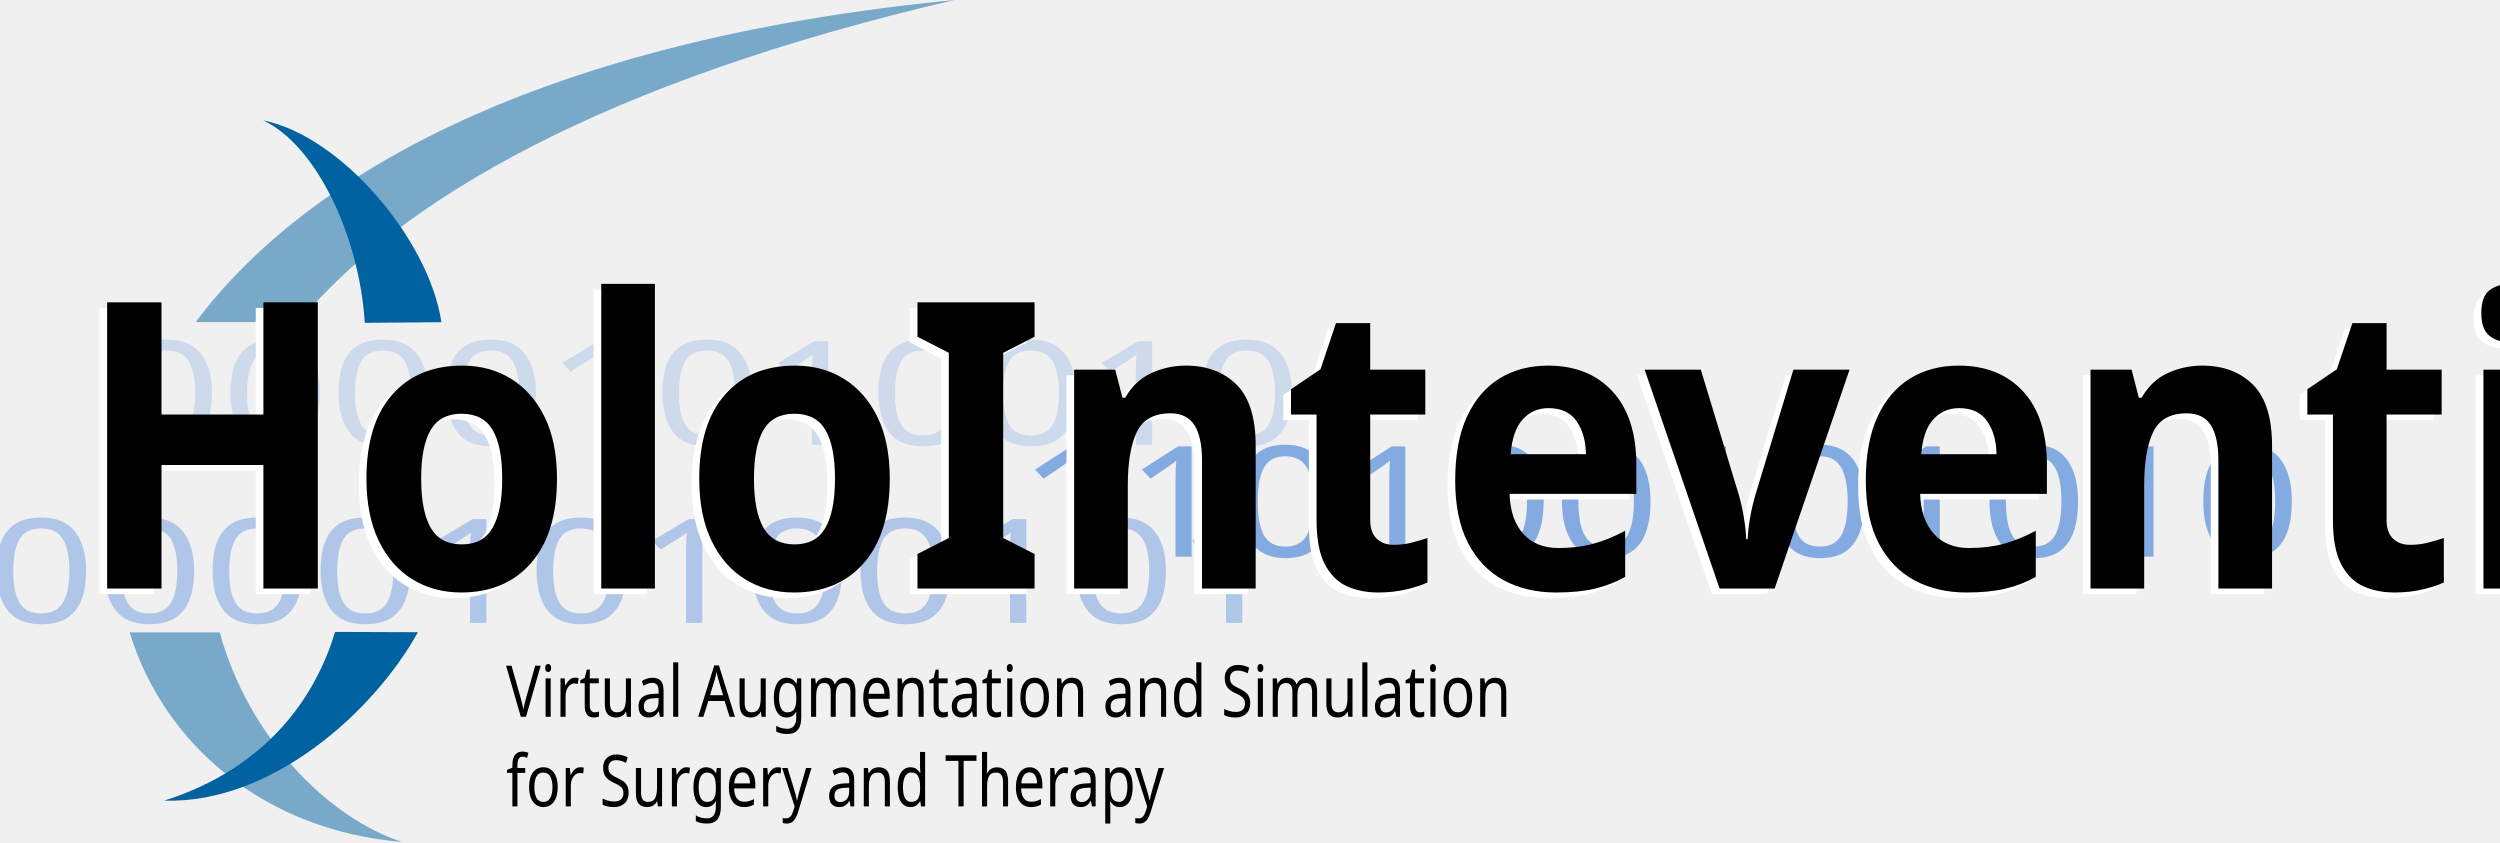
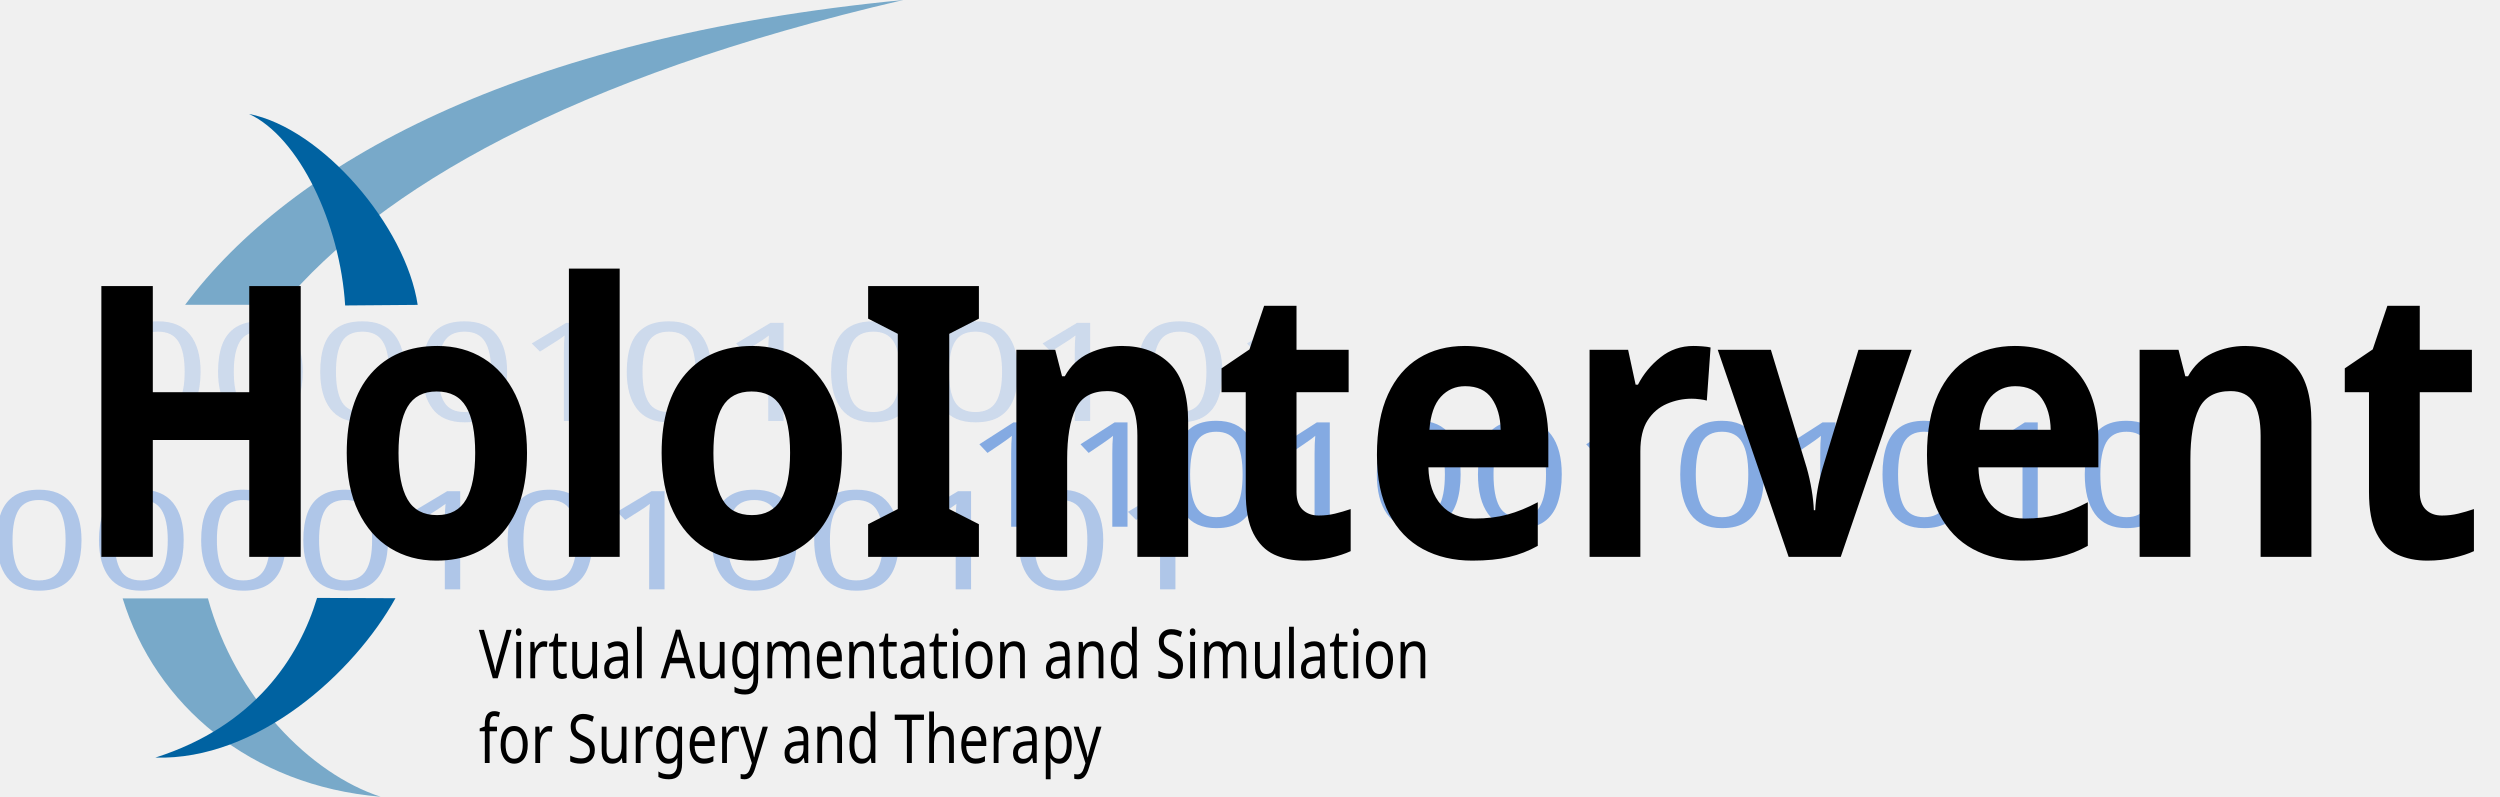
- <svg xmlns="http://www.w3.org/2000/svg" width="3293.428" height="1109.252" viewBox="0 0 929.479 313.056" id="svg3448" version="1.1">
+ <svg xmlns="http://www.w3.org/2000/svg" width="3480.621" height="1109.252" viewBox="0 0 982.309 313.056" id="svg3448" version="1.1">
  <defs id="defs3450">
    <filter style="color-interpolation-filters:sRGB" id="filter4295">
      <feColorMatrix values="1 0 0 0 0 0 1 0 0 0 0 0 1 0 0 -21.25 -71.54 -7.21 50 0 " result="colormatrix" id="feColorMatrix4297" />
      <feComposite in2="colormatrix" operator="arithmetic" k2="1" result="composite" id="feComposite4299" k1="0" k3="0" k4="0" />
    </filter>
    <filter style="color-interpolation-filters:sRGB" id="filter4301">
      <feColorMatrix values="1 0 0 0 0 0 1 0 0 0 0 0 1 0 0 -21.25 -71.54 -7.21 50 0 " result="colormatrix" id="feColorMatrix4303" />
      <feComposite in2="colormatrix" operator="arithmetic" k2="1" result="fbSourceGraphic" id="feComposite4305" k1="0" k3="0" k4="0" />
      <feColorMatrix result="fbSourceGraphicAlpha" in="fbSourceGraphic" values="0 0 0 -1 0 0 0 0 -1 0 0 0 0 -1 0 0 0 0 1 0" id="feColorMatrix4307" />
      <feColorMatrix id="feColorMatrix4309" values="1 0 0 0 0 0 1 0 0 0 0 0 1 0 0 -21.25 -71.54 -7.21 50 0 " result="colormatrix" in="fbSourceGraphic" />
      <feComposite id="feComposite4311" in2="colormatrix" operator="arithmetic" k2="1" result="composite" k1="0" k3="0" k4="0" />
    </filter>
    <filter style="color-interpolation-filters:sRGB" id="filter4346">
      <feColorMatrix values="1 0 0 0 0 0 1 0 0 0 0 0 1 0 0 -21.25 -71.54 -7.21 50 0 " result="colormatrix" id="feColorMatrix4348" />
      <feComposite in2="colormatrix" operator="arithmetic" k2="1" result="composite" id="feComposite4350" k1="0" k3="0" k4="0" />
    </filter>
  </defs>
  <g id="layer3" style="display:inline;opacity:0.54" transform="translate(98.52955,51.33084)">
    <text xml:space="preserve" style="font-style:normal;font-weight:normal;font-size:63.162px;line-height:125%;font-family:sans-serif;letter-spacing:0px;word-spacing:0px;opacity:1;fill:#286fd7;fill-opacity:1;stroke:none;stroke-width:1px;stroke-linecap:butt;stroke-linejoin:miter;stroke-opacity:1" x="254.655" y="171.178" id="text4323" transform="scale(1.099911,0.9091641)">
      <tspan id="tspan4325" x="254.655" y="171.178">110100101010</tspan>
    </text>
  </g>
  <g id="layer4" style="display:inline;opacity:0.59" transform="translate(98.52955,51.33084)">
    <text xml:space="preserve" style="font-style:normal;font-weight:normal;font-size:61.558px;line-height:125%;font-family:sans-serif;letter-spacing:0px;word-spacing:0px;display:inline;opacity:0.3;fill:#286fd7;fill-opacity:1;stroke:none;stroke-width:1px;stroke-linecap:butt;stroke-linejoin:miter;stroke-opacity:1" x="-49.495" y="130.07" id="text4332" transform="scale(1.140184,0.8770516)">
      <tspan id="tspan4334" x="-49.495" y="130.07">000010100101</tspan>
    </text>
  </g>
  <g id="layer5" style="display:inline;opacity:1" transform="translate(98.52955,51.33084)">
    <text xml:space="preserve" style="font-style:normal;font-weight:normal;font-size:61.558px;line-height:125%;font-family:sans-serif;letter-spacing:0px;word-spacing:0px;display:inline;opacity:1;fill:#286fd7;fill-opacity:0.328;stroke:none;stroke-width:1px;stroke-linecap:butt;stroke-linejoin:miter;stroke-opacity:1" x="-90.533" y="205.5" id="text4332-9" transform="scale(1.140184,0.8770516)">
      <tspan id="tspan4334-1" x="-90.533" y="205.5">000010100101</tspan>
    </text>
  </g>
  <g id="layer1" style="display:inline;opacity:0.5" transform="translate(98.52955,51.33084)">
    <path style="fill:#0062a1;fill-opacity:1;fill-rule:evenodd;stroke:none;stroke-width:0.282px;stroke-linecap:butt;stroke-linejoin:miter;stroke-opacity:1" d="M 256.395,-51.331 C 103.881,-36.52 15.709,12.988 -25.788,68.423 l 38.22,0 C 50.45,23.076 125.002,-20.779 256.395,-51.331 Z" id="path4839" />
    <path style="fill:#0062a1;fill-opacity:1;fill-rule:evenodd;stroke:none;stroke-width:0.282px;stroke-linecap:butt;stroke-linejoin:miter;stroke-opacity:1" d="m -50.339,183.796 c 12.877,41.891 50.205,73.639 101.359,77.929 -27.699,-9.01 -57.168,-38.972 -67.85,-77.929 l -33.509,0 z" id="path4828" />
  </g>
  <g id="layer2" style="display:inline;opacity:1" transform="translate(98.52955,51.33084)">
    <text xml:space="preserve" style="font-style:normal;font-weight:normal;font-size:13.281px;line-height:125%;font-family:sans-serif;letter-spacing:0px;word-spacing:0px;fill:#000000;fill-opacity:1;stroke:none" x="99.885" y="193.071" id="text4317" transform="scale(0.8972889,1.114468)">
      <tspan x="99.885" y="193.071" id="tspan4321" style="font-size:23.905px">Virtual Augmentation and Simulation </tspan>
      <tspan x="99.885" y="222.953" style="font-size:23.905px" id="tspan3059">for Surgery and Therapy</tspan>
    </text>
    <path style="display:inline;opacity:1;fill:#0062a1;fill-opacity:1;fill-rule:evenodd;stroke:none;stroke-width:0.564px;stroke-linecap:butt;stroke-linejoin:miter;stroke-opacity:1" d="M -0.719,-6.575 C 28.173,-0.879 60.95,37.609 65.586,68.463 L 37.088,68.693 C 35.142,36.772 19.133,2.609 -0.719,-6.575 Z" id="path4815" />
    <path style="display:inline;opacity:1;fill:#0062a1;fill-opacity:1;fill-rule:evenodd;stroke:none;stroke-width:0.564px;stroke-linecap:butt;stroke-linejoin:miter;stroke-opacity:1" d="M -37.491,246.348 C 1.482,233.948 19.012,206.991 26.056,183.605 l 30.797,0.115 C 40.584,213.076 2.631,247.532 -37.491,246.348 Z" id="path4817" />
  </g>
-   <g id="layer6" style="display:inline" transform="translate(-11.7008,2e-6)">
-     <text xml:space="preserve" style="font-style:normal;font-variant:normal;font-weight:bold;font-stretch:normal;font-size:620.225px;line-height:125%;font-family:Rokkitt;-inkscape-font-specification:'Rokkitt Bold';letter-spacing:0px;word-spacing:0px;display:inline;opacity:1;fill:#ffffff;fill-opacity:1;stroke:none;stroke-width:1px;stroke-linecap:butt;stroke-linejoin:miter;stroke-opacity:1" x="38.645" y="209.381" id="text4313-0" transform="scale(0.9478853,1.05498)">
-       <tspan id="tspan4315-6" x="38.645" y="209.381" style="font-style:normal;font-variant:normal;font-weight:bold;font-stretch:normal;font-size:141.268px;line-height:125%;font-family:Rokkitt;-inkscape-font-specification:'Rokkitt, Bold';text-align:start;writing-mode:lr-tb;text-anchor:start;fill:#ffffff;fill-opacity:1">HoloIntevention</tspan>
-     </text>
-   </g>
  <g id="layer7" style="display:inline" transform="translate(98.52955,51.33084)">
    <text xml:space="preserve" style="font-style:normal;font-variant:normal;font-weight:bold;font-stretch:normal;font-size:620.225px;line-height:125%;font-family:Rokkitt;-inkscape-font-specification:'Rokkitt Bold';letter-spacing:0px;word-spacing:0px;display:inline;opacity:1;fill:#000000;fill-opacity:1;stroke:none;stroke-width:1px;stroke-linecap:butt;stroke-linejoin:miter;stroke-opacity:1" x="-74.648" y="158.74" id="text4313" transform="scale(0.9478853,1.05498)">
-       <tspan id="tspan4315" x="-74.648" y="158.74" style="font-style:normal;font-variant:normal;font-weight:bold;font-stretch:normal;font-size:141.268px;line-height:125%;font-family:Rokkitt;-inkscape-font-specification:'Rokkitt, Bold';text-align:start;writing-mode:lr-tb;text-anchor:start">HoloIntevention</tspan>
+       <tspan id="tspan4315" x="-74.648" y="158.74" style="font-style:normal;font-variant:normal;font-weight:bold;font-stretch:normal;font-size:141.268px;line-height:125%;font-family:Rokkitt;-inkscape-font-specification:'Rokkitt, Bold';text-align:start;writing-mode:lr-tb;text-anchor:start">HoloIntervention</tspan>
    </text>
  </g>
</svg>
